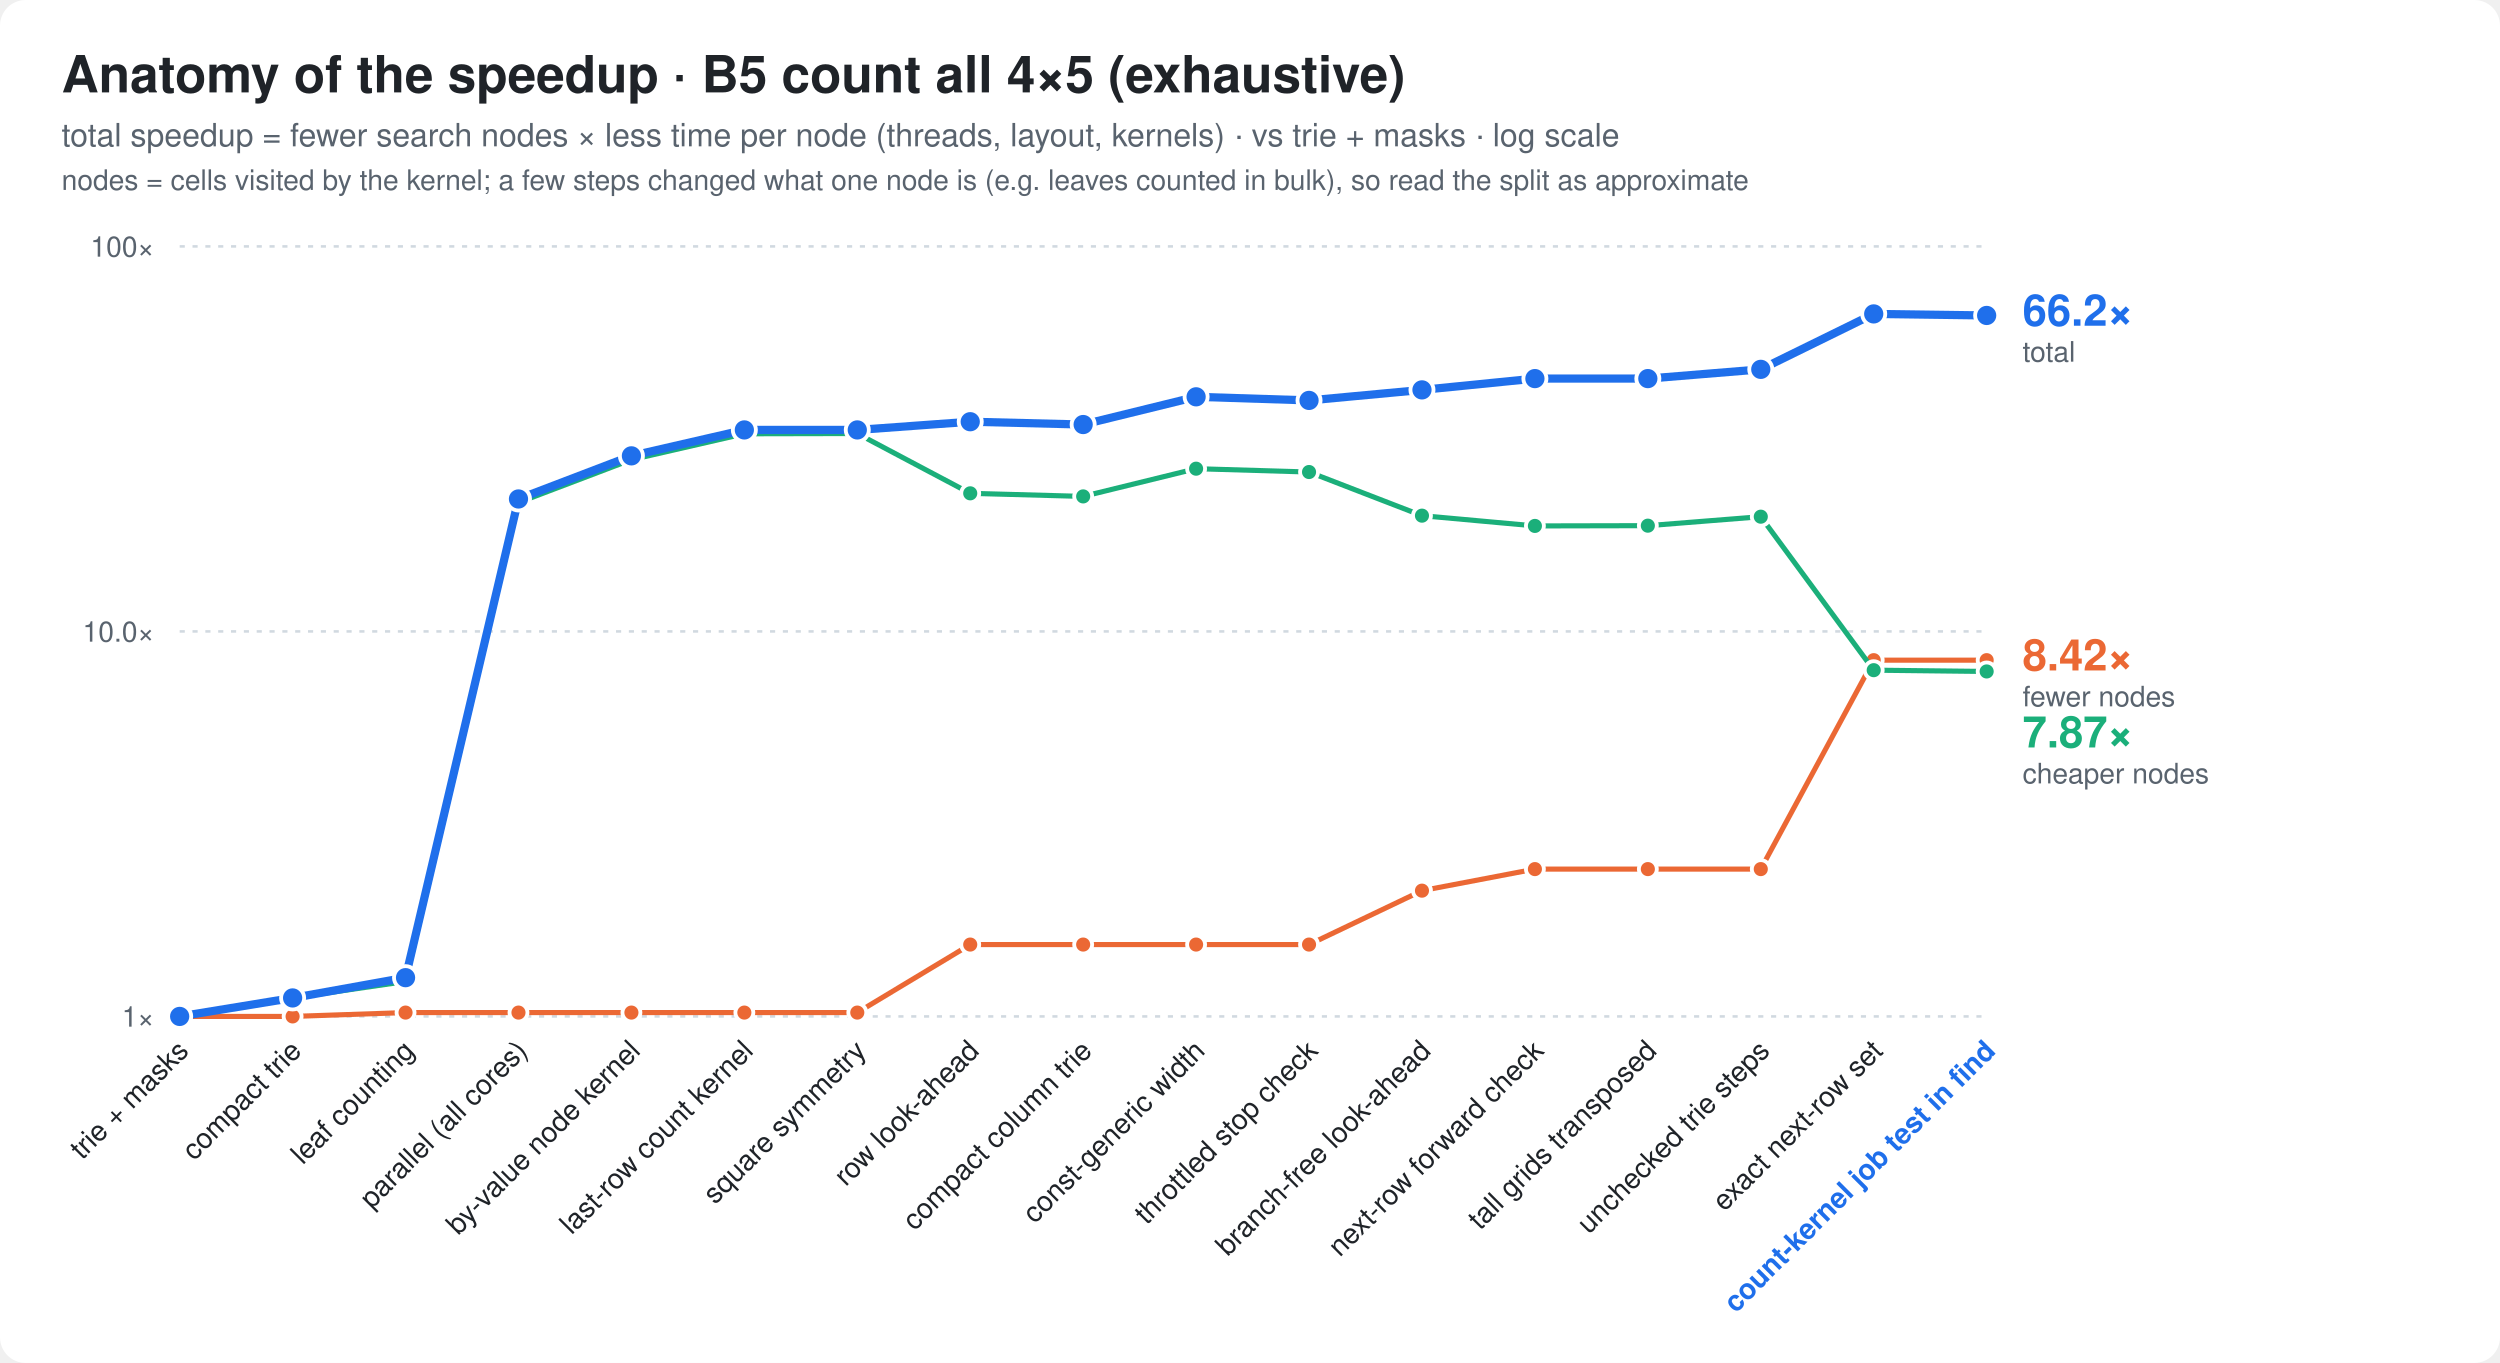
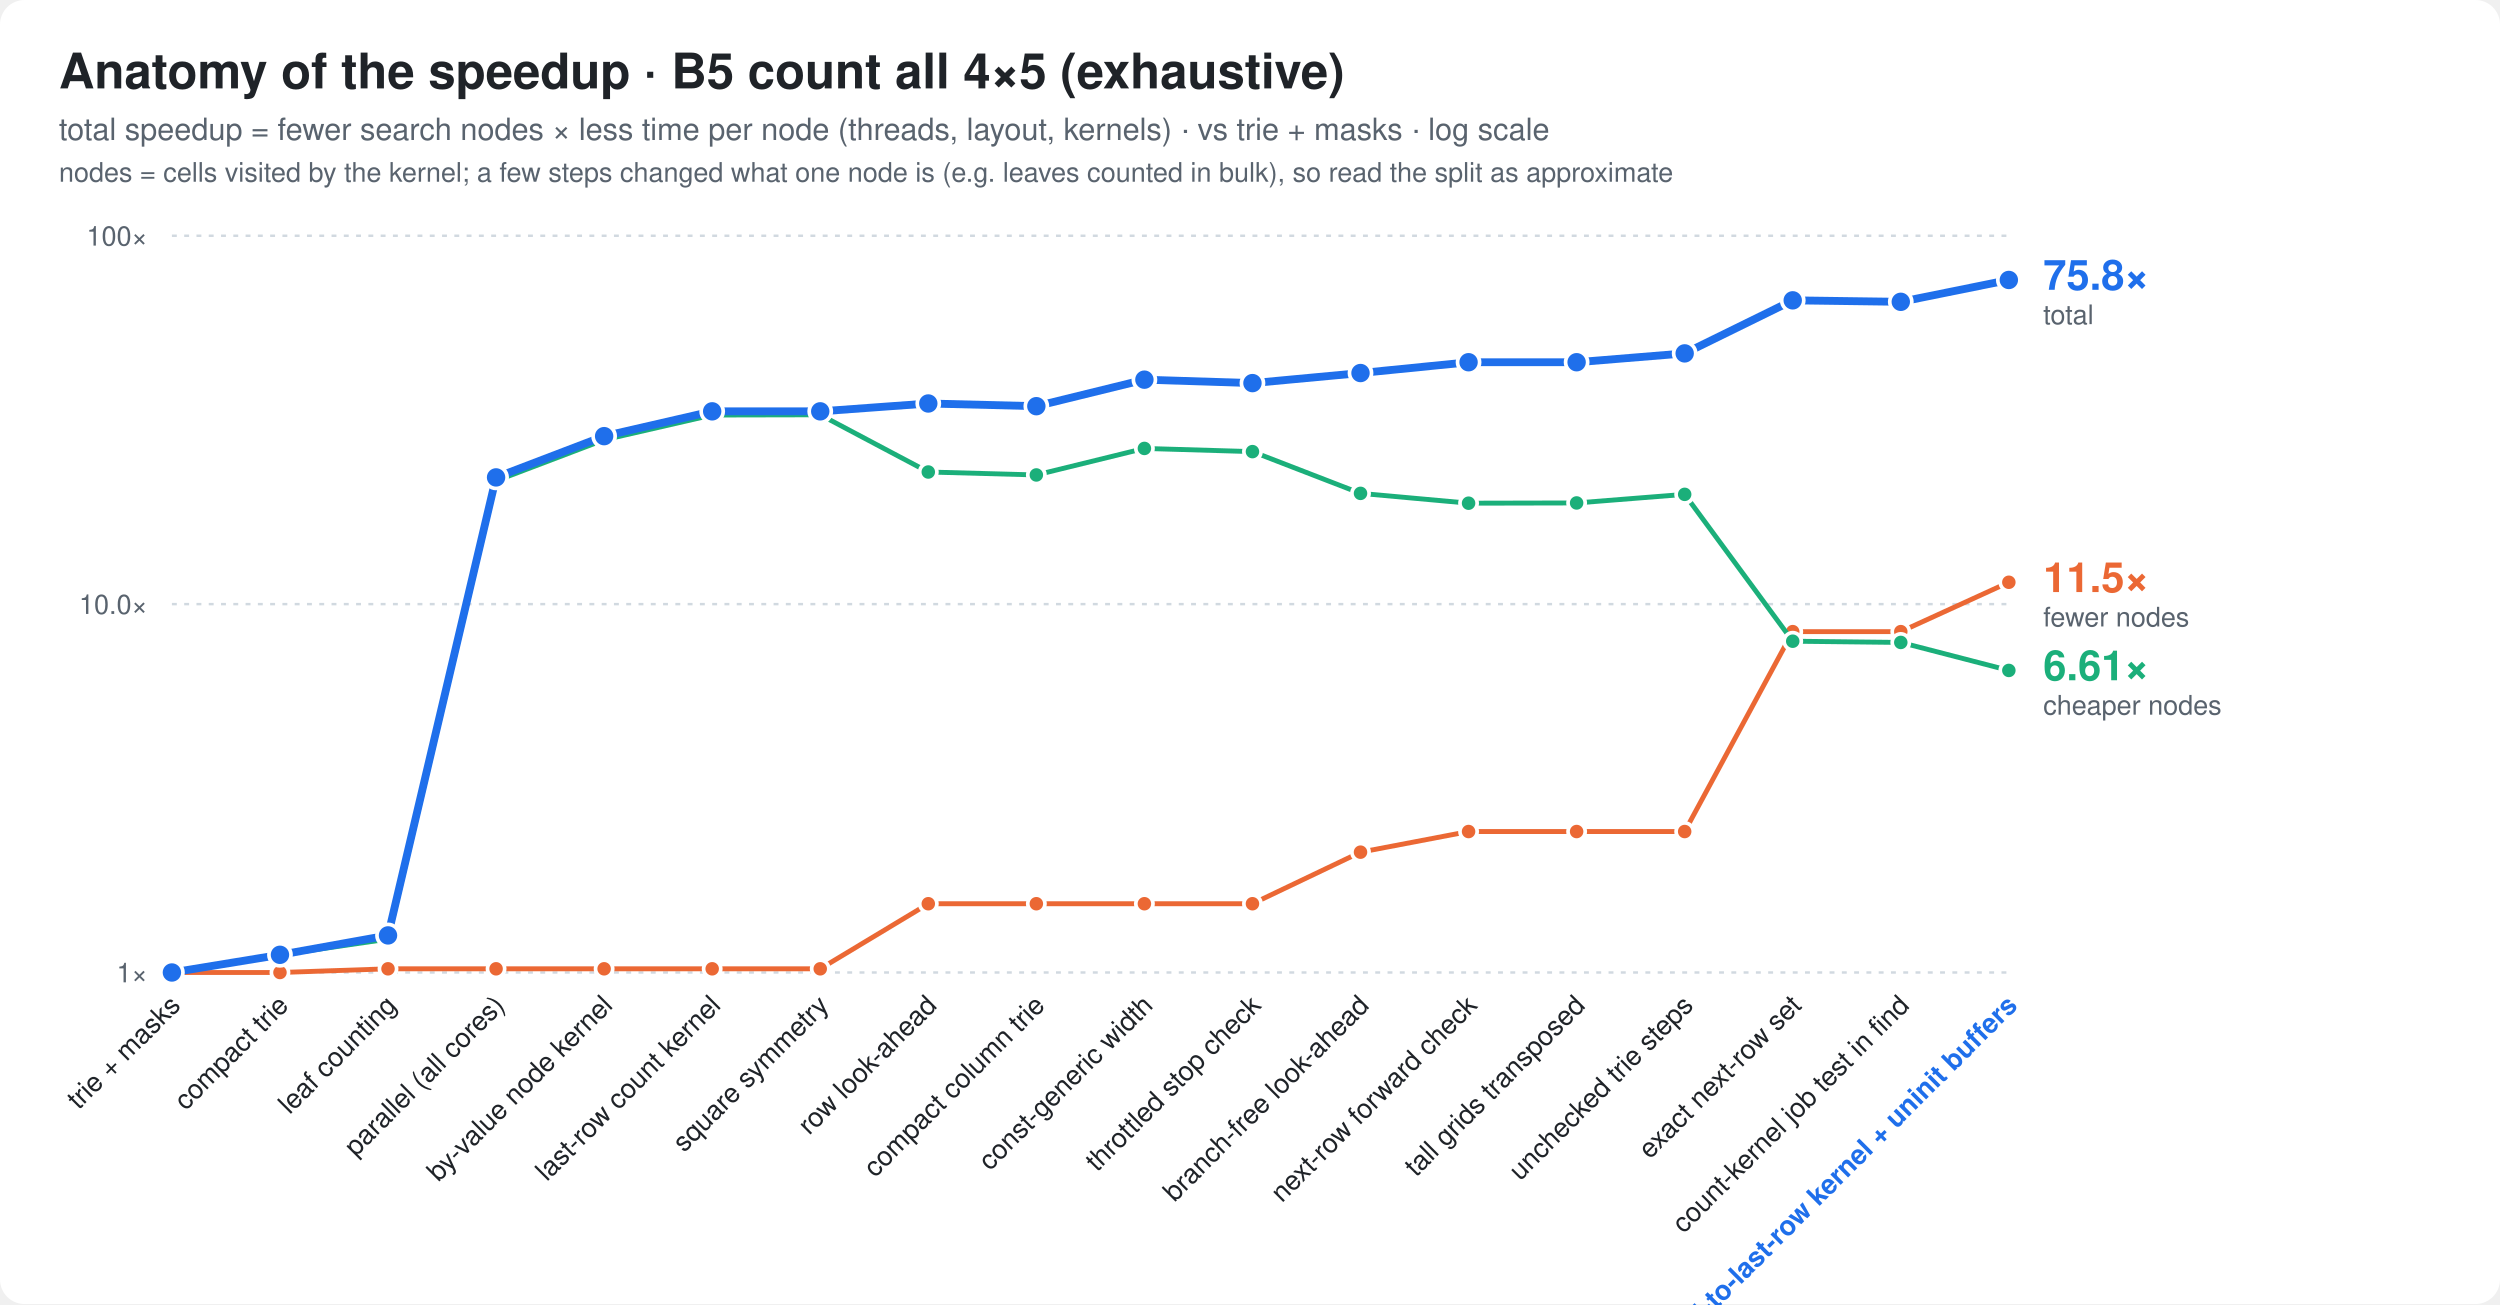
- <svg xmlns="http://www.w3.org/2000/svg" width="974" height="531" viewBox="0 0 974 531" font-family="ui-sans-serif,-apple-system,Segoe UI,Helvetica,Arial,sans-serif">
+ <svg xmlns="http://www.w3.org/2000/svg" width="1018" height="531" viewBox="0 0 1018 531" font-family="ui-sans-serif,-apple-system,Segoe UI,Helvetica,Arial,sans-serif">
  <style>
  .bg{fill:#ffffff} .t{fill:#1f2328} .m{fill:#59636e} .g{stroke:#d1d9e0}
  .bar{fill:#8fb8de} .best{fill:#1f6feb} .x{fill:#1a7f37;font-weight:600}
  .fail{fill:url(#hatch)} .hs{stroke:#afb8c1} .hb{fill:#eaeef2} .f{fill:#cf222e;font-weight:600}
  .ft{fill:#8c959f} .cur{fill:#1f6feb;font-weight:700}
  .ln{stroke:#1f6feb;fill:none} .lnf{fill:#1f6feb} .ctx{stroke:#afb8c1;fill:none} .ring{stroke:#ffffff}
  .fx{stroke:#8c959f;fill:none} .area{fill:#1f6feb;fill-opacity:.08} .tile{fill:#f6f8fa;stroke:#d1d9e0}
  .big{fill:#1f6feb;font-weight:800}
  .s2{stroke:#eb6834;fill:none} .s2f{fill:#eb6834} .s3{stroke:#1baf7a;fill:none} .s3f{fill:#1baf7a}
  @media (prefers-color-scheme: dark){
    .s2{stroke:#d95926} .s2f{fill:#d95926} .s3{stroke:#199e70} .s3f{fill:#199e70}
    .bg{fill:#0d1117} .t{fill:#e6edf3} .m{fill:#9198a1} .g{stroke:#30363d}
    .bar{fill:#2f5f8f} .best{fill:#4493f8} .x{fill:#3fb950}
    .hs{stroke:#484f58} .hb{fill:#21262d} .f{fill:#f85149} .ft{fill:#6e7681} .cur{fill:#4493f8}
    .ln{stroke:#4493f8} .lnf{fill:#4493f8} .ctx{stroke:#484f58} .ring{stroke:#0d1117}
    .fx{stroke:#6e7681} .area{fill:#4493f8;fill-opacity:.10} .tile{fill:#161b22;stroke:#30363d} .big{fill:#4493f8}
  }
</style>
-   <rect class="bg" width="974" height="531" rx="10" />
+   <rect class="bg" width="1018" height="531" rx="10" />
  <text class="t" x="24" y="36" font-size="20" font-weight="800">Anatomy of the speedup · B5 count all 4×5 (exhaustive)</text>
  <text class="m" x="24" y="57" font-size="12.5">total speedup = fewer search nodes × less time per node (threads, layout, kernels) · vs trie + masks · log scale</text>
  <text class="m" x="24" y="74" font-size="11">nodes = cells visited by the kernel; a few steps changed what one node is (e.g. leaves counted in bulk), so read the split as approximate</text>
-   <line class="g" x1="70" x2="774" y1="396.0" y2="396.0" stroke-dasharray="2 3" />
+   <line class="g" x1="70" x2="818" y1="396.0" y2="396.0" stroke-dasharray="2 3" />
  <text class="m" x="60" y="400.0" font-size="11" text-anchor="end">1×</text>
-   <line class="g" x1="70" x2="774" y1="246.0" y2="246.0" stroke-dasharray="2 3" />
+   <line class="g" x1="70" x2="818" y1="246.0" y2="246.0" stroke-dasharray="2 3" />
  <text class="m" x="60" y="250.0" font-size="11" text-anchor="end">10.0×</text>
-   <line class="g" x1="70" x2="774" y1="96.0" y2="96.0" stroke-dasharray="2 3" />
+   <line class="g" x1="70" x2="818" y1="96.0" y2="96.0" stroke-dasharray="2 3" />
  <text class="m" x="60" y="100.0" font-size="11" text-anchor="end">100×</text>
-   <polyline class="s2" points="70.0,396.0 114.0,396.0 158.0,394.5 202.0,394.5 246.0,394.5 290.0,394.5 334.0,394.5 378.0,368.0 422.0,368.0 466.0,368.0 510.0,368.0 554.0,347.0 598.0,338.6 642.0,338.6 686.0,338.6 730.0,257.2 774.0,257.2" stroke-width="2" stroke-linejoin="round" stroke-linecap="round" />
+   <polyline class="s2" points="70.0,396.0 114.0,396.0 158.0,394.5 202.0,394.5 246.0,394.5 290.0,394.5 334.0,394.5 378.0,368.0 422.0,368.0 466.0,368.0 510.0,368.0 554.0,347.0 598.0,338.6 642.0,338.6 686.0,338.6 730.0,257.2 774.0,257.2 818.0,237.1" stroke-width="2" stroke-linejoin="round" stroke-linecap="round" />
  <circle class="s2f ring" cx="70.0" cy="396.0" r="3.5" stroke-width="1.5" />
  <circle class="s2f ring" cx="114.0" cy="396.0" r="3.5" stroke-width="1.5" />
  <circle class="s2f ring" cx="158.0" cy="394.5" r="3.5" stroke-width="1.5" />
  <circle class="s2f ring" cx="202.0" cy="394.5" r="3.5" stroke-width="1.5" />
  <circle class="s2f ring" cx="246.0" cy="394.5" r="3.5" stroke-width="1.5" />
  <circle class="s2f ring" cx="290.0" cy="394.5" r="3.5" stroke-width="1.5" />
  <circle class="s2f ring" cx="334.0" cy="394.5" r="3.5" stroke-width="1.5" />
  <circle class="s2f ring" cx="378.0" cy="368.0" r="3.5" stroke-width="1.5" />
  <circle class="s2f ring" cx="422.0" cy="368.0" r="3.5" stroke-width="1.5" />
  <circle class="s2f ring" cx="466.0" cy="368.0" r="3.5" stroke-width="1.5" />
  <circle class="s2f ring" cx="510.0" cy="368.0" r="3.5" stroke-width="1.5" />
  <circle class="s2f ring" cx="554.0" cy="347.0" r="3.5" stroke-width="1.5" />
  <circle class="s2f ring" cx="598.0" cy="338.6" r="3.5" stroke-width="1.5" />
  <circle class="s2f ring" cx="642.0" cy="338.6" r="3.5" stroke-width="1.5" />
  <circle class="s2f ring" cx="686.0" cy="338.6" r="3.5" stroke-width="1.5" />
  <circle class="s2f ring" cx="730.0" cy="257.2" r="3.5" stroke-width="1.5" />
  <circle class="s2f ring" cx="774.0" cy="257.2" r="3.5" stroke-width="1.5" />
-   <polyline class="s3" points="70.0,396.0 114.0,388.8 158.0,382.4 202.0,195.8 246.0,179.1 290.0,169.0 334.0,168.9 378.0,192.2 422.0,193.4 466.0,182.6 510.0,183.9 554.0,200.9 598.0,204.9 642.0,204.8 686.0,201.3 730.0,261.1 774.0,261.6" stroke-width="2" stroke-linejoin="round" stroke-linecap="round" />
+   <circle class="s2f ring" cx="818.0" cy="237.1" r="3.5" stroke-width="1.5" />
+   <polyline class="s3" points="70.0,396.0 114.0,388.8 158.0,382.4 202.0,195.8 246.0,179.1 290.0,169.0 334.0,168.9 378.0,192.2 422.0,193.4 466.0,182.6 510.0,183.9 554.0,200.9 598.0,204.9 642.0,204.8 686.0,201.3 730.0,261.1 774.0,261.6 818.0,273.0" stroke-width="2" stroke-linejoin="round" stroke-linecap="round" />
  <circle class="s3f ring" cx="70.0" cy="396.0" r="3.5" stroke-width="1.5" />
  <circle class="s3f ring" cx="114.0" cy="388.8" r="3.5" stroke-width="1.5" />
  <circle class="s3f ring" cx="158.0" cy="382.4" r="3.5" stroke-width="1.5" />
  <circle class="s3f ring" cx="202.0" cy="195.8" r="3.5" stroke-width="1.5" />
  <circle class="s3f ring" cx="246.0" cy="179.1" r="3.5" stroke-width="1.5" />
  <circle class="s3f ring" cx="290.0" cy="169.0" r="3.5" stroke-width="1.5" />
  <circle class="s3f ring" cx="334.0" cy="168.9" r="3.5" stroke-width="1.5" />
  <circle class="s3f ring" cx="378.0" cy="192.2" r="3.5" stroke-width="1.5" />
  <circle class="s3f ring" cx="422.0" cy="193.4" r="3.5" stroke-width="1.5" />
  <circle class="s3f ring" cx="466.0" cy="182.6" r="3.5" stroke-width="1.5" />
  <circle class="s3f ring" cx="510.0" cy="183.9" r="3.5" stroke-width="1.5" />
  <circle class="s3f ring" cx="554.0" cy="200.9" r="3.5" stroke-width="1.5" />
  <circle class="s3f ring" cx="598.0" cy="204.9" r="3.5" stroke-width="1.5" />
  <circle class="s3f ring" cx="642.0" cy="204.8" r="3.5" stroke-width="1.5" />
  <circle class="s3f ring" cx="686.0" cy="201.3" r="3.5" stroke-width="1.5" />
  <circle class="s3f ring" cx="730.0" cy="261.1" r="3.5" stroke-width="1.5" />
  <circle class="s3f ring" cx="774.0" cy="261.6" r="3.5" stroke-width="1.5" />
-   <polyline class="ln" points="70.0,396.0 114.0,388.8 158.0,380.9 202.0,194.4 246.0,177.6 290.0,167.5 334.0,167.5 378.0,164.3 422.0,165.4 466.0,154.6 510.0,156.0 554.0,151.9 598.0,147.5 642.0,147.5 686.0,143.9 730.0,122.3 774.0,122.9" stroke-width="3.2" stroke-linejoin="round" stroke-linecap="round" />
+   <circle class="s3f ring" cx="818.0" cy="273.0" r="3.5" stroke-width="1.5" />
+   <polyline class="ln" points="70.0,396.0 114.0,388.8 158.0,380.9 202.0,194.4 246.0,177.6 290.0,167.5 334.0,167.5 378.0,164.3 422.0,165.4 466.0,154.6 510.0,156.0 554.0,151.9 598.0,147.5 642.0,147.5 686.0,143.9 730.0,122.3 774.0,122.9 818.0,114.0" stroke-width="3.2" stroke-linejoin="round" stroke-linecap="round" />
  <circle class="lnf ring" cx="70.0" cy="396.0" r="4.5" stroke-width="1.5" />
  <circle class="lnf ring" cx="114.0" cy="388.8" r="4.5" stroke-width="1.5" />
  <circle class="lnf ring" cx="158.0" cy="380.9" r="4.5" stroke-width="1.5" />
  <circle class="lnf ring" cx="202.0" cy="194.4" r="4.5" stroke-width="1.5" />
  <circle class="lnf ring" cx="246.0" cy="177.6" r="4.5" stroke-width="1.5" />
  <circle class="lnf ring" cx="290.0" cy="167.5" r="4.5" stroke-width="1.5" />
  <circle class="lnf ring" cx="334.0" cy="167.5" r="4.5" stroke-width="1.5" />
  <circle class="lnf ring" cx="378.0" cy="164.3" r="4.5" stroke-width="1.5" />
  <circle class="lnf ring" cx="422.0" cy="165.4" r="4.5" stroke-width="1.5" />
  <circle class="lnf ring" cx="466.0" cy="154.6" r="4.5" stroke-width="1.5" />
  <circle class="lnf ring" cx="510.0" cy="156.0" r="4.5" stroke-width="1.5" />
  <circle class="lnf ring" cx="554.0" cy="151.9" r="4.5" stroke-width="1.5" />
  <circle class="lnf ring" cx="598.0" cy="147.5" r="4.5" stroke-width="1.5" />
  <circle class="lnf ring" cx="642.0" cy="147.5" r="4.5" stroke-width="1.5" />
  <circle class="lnf ring" cx="686.0" cy="143.9" r="4.5" stroke-width="1.5" />
  <circle class="lnf ring" cx="730.0" cy="122.3" r="4.5" stroke-width="1.5" />
  <circle class="lnf ring" cx="774.0" cy="122.9" r="4.5" stroke-width="1.5" />
-   <text class="lnf" x="788.0" y="126.9" font-size="17" font-weight="800">66.2×</text>
-   <text class="m" x="788.0" y="140.9" font-size="11">total</text>
-   <text class="s2f" x="788.0" y="261.2" font-size="17" font-weight="800">8.42×</text>
-   <text class="m" x="788.0" y="275.2" font-size="11">fewer nodes</text>
-   <text class="s3f" x="788.0" y="291.2" font-size="17" font-weight="800">7.87×</text>
-   <text class="m" x="788.0" y="305.2" font-size="11">cheaper nodes</text>
+   <circle class="lnf ring" cx="818.0" cy="114.0" r="4.5" stroke-width="1.5" />
+   <text class="lnf" x="832.0" y="118.0" font-size="17" font-weight="800">75.8×</text>
+   <text class="m" x="832.0" y="132.0" font-size="11">total</text>
+   <text class="s2f" x="832.0" y="241.1" font-size="17" font-weight="800">11.5×</text>
+   <text class="m" x="832.0" y="255.1" font-size="11">fewer nodes</text>
+   <text class="s3f" x="832.0" y="277.0" font-size="17" font-weight="800">6.61×</text>
+   <text class="m" x="832.0" y="291.0" font-size="11">cheaper nodes</text>
  <text class="t" font-size="11" text-anchor="end" transform="translate(74.0,410) rotate(-45)">trie + masks</text>
  <text class="t" font-size="11" text-anchor="end" transform="translate(118.0,410) rotate(-45)">compact trie</text>
  <text class="t" font-size="11" text-anchor="end" transform="translate(162.0,410) rotate(-45)">leaf counting</text>
  <text class="t" font-size="11" text-anchor="end" transform="translate(206.0,410) rotate(-45)">parallel (all cores)</text>
  <text class="t" font-size="11" text-anchor="end" transform="translate(250.0,410) rotate(-45)">by-value node kernel</text>
  <text class="t" font-size="11" text-anchor="end" transform="translate(294.0,410) rotate(-45)">last-row count kernel</text>
  <text class="t" font-size="11" text-anchor="end" transform="translate(338.0,410) rotate(-45)">square symmetry</text>
  <text class="t" font-size="11" text-anchor="end" transform="translate(382.0,410) rotate(-45)">row look-ahead</text>
  <text class="t" font-size="11" text-anchor="end" transform="translate(426.0,410) rotate(-45)">compact column trie</text>
  <text class="t" font-size="11" text-anchor="end" transform="translate(470.0,410) rotate(-45)">const-generic width</text>
  <text class="t" font-size="11" text-anchor="end" transform="translate(514.0,410) rotate(-45)">throttled stop check</text>
  <text class="t" font-size="11" text-anchor="end" transform="translate(558.0,410) rotate(-45)">branch-free look-ahead</text>
  <text class="t" font-size="11" text-anchor="end" transform="translate(602.0,410) rotate(-45)">next-row forward check</text>
  <text class="t" font-size="11" text-anchor="end" transform="translate(646.0,410) rotate(-45)">tall grids transposed</text>
  <text class="t" font-size="11" text-anchor="end" transform="translate(690.0,410) rotate(-45)">unchecked trie steps</text>
  <text class="t" font-size="11" text-anchor="end" transform="translate(734.0,410) rotate(-45)">exact next-row set</text>
-   <text class="cur" font-size="11" text-anchor="end" transform="translate(778.0,410) rotate(-45)">count-kernel job test in find</text>
+   <text class="t" font-size="11" text-anchor="end" transform="translate(778.0,410) rotate(-45)">count-kernel job test in find</text>
+   <text class="cur" font-size="11" text-anchor="end" transform="translate(822.0,410) rotate(-45)">second-to-last-row kernel + uninit buffers</text>
</svg>
